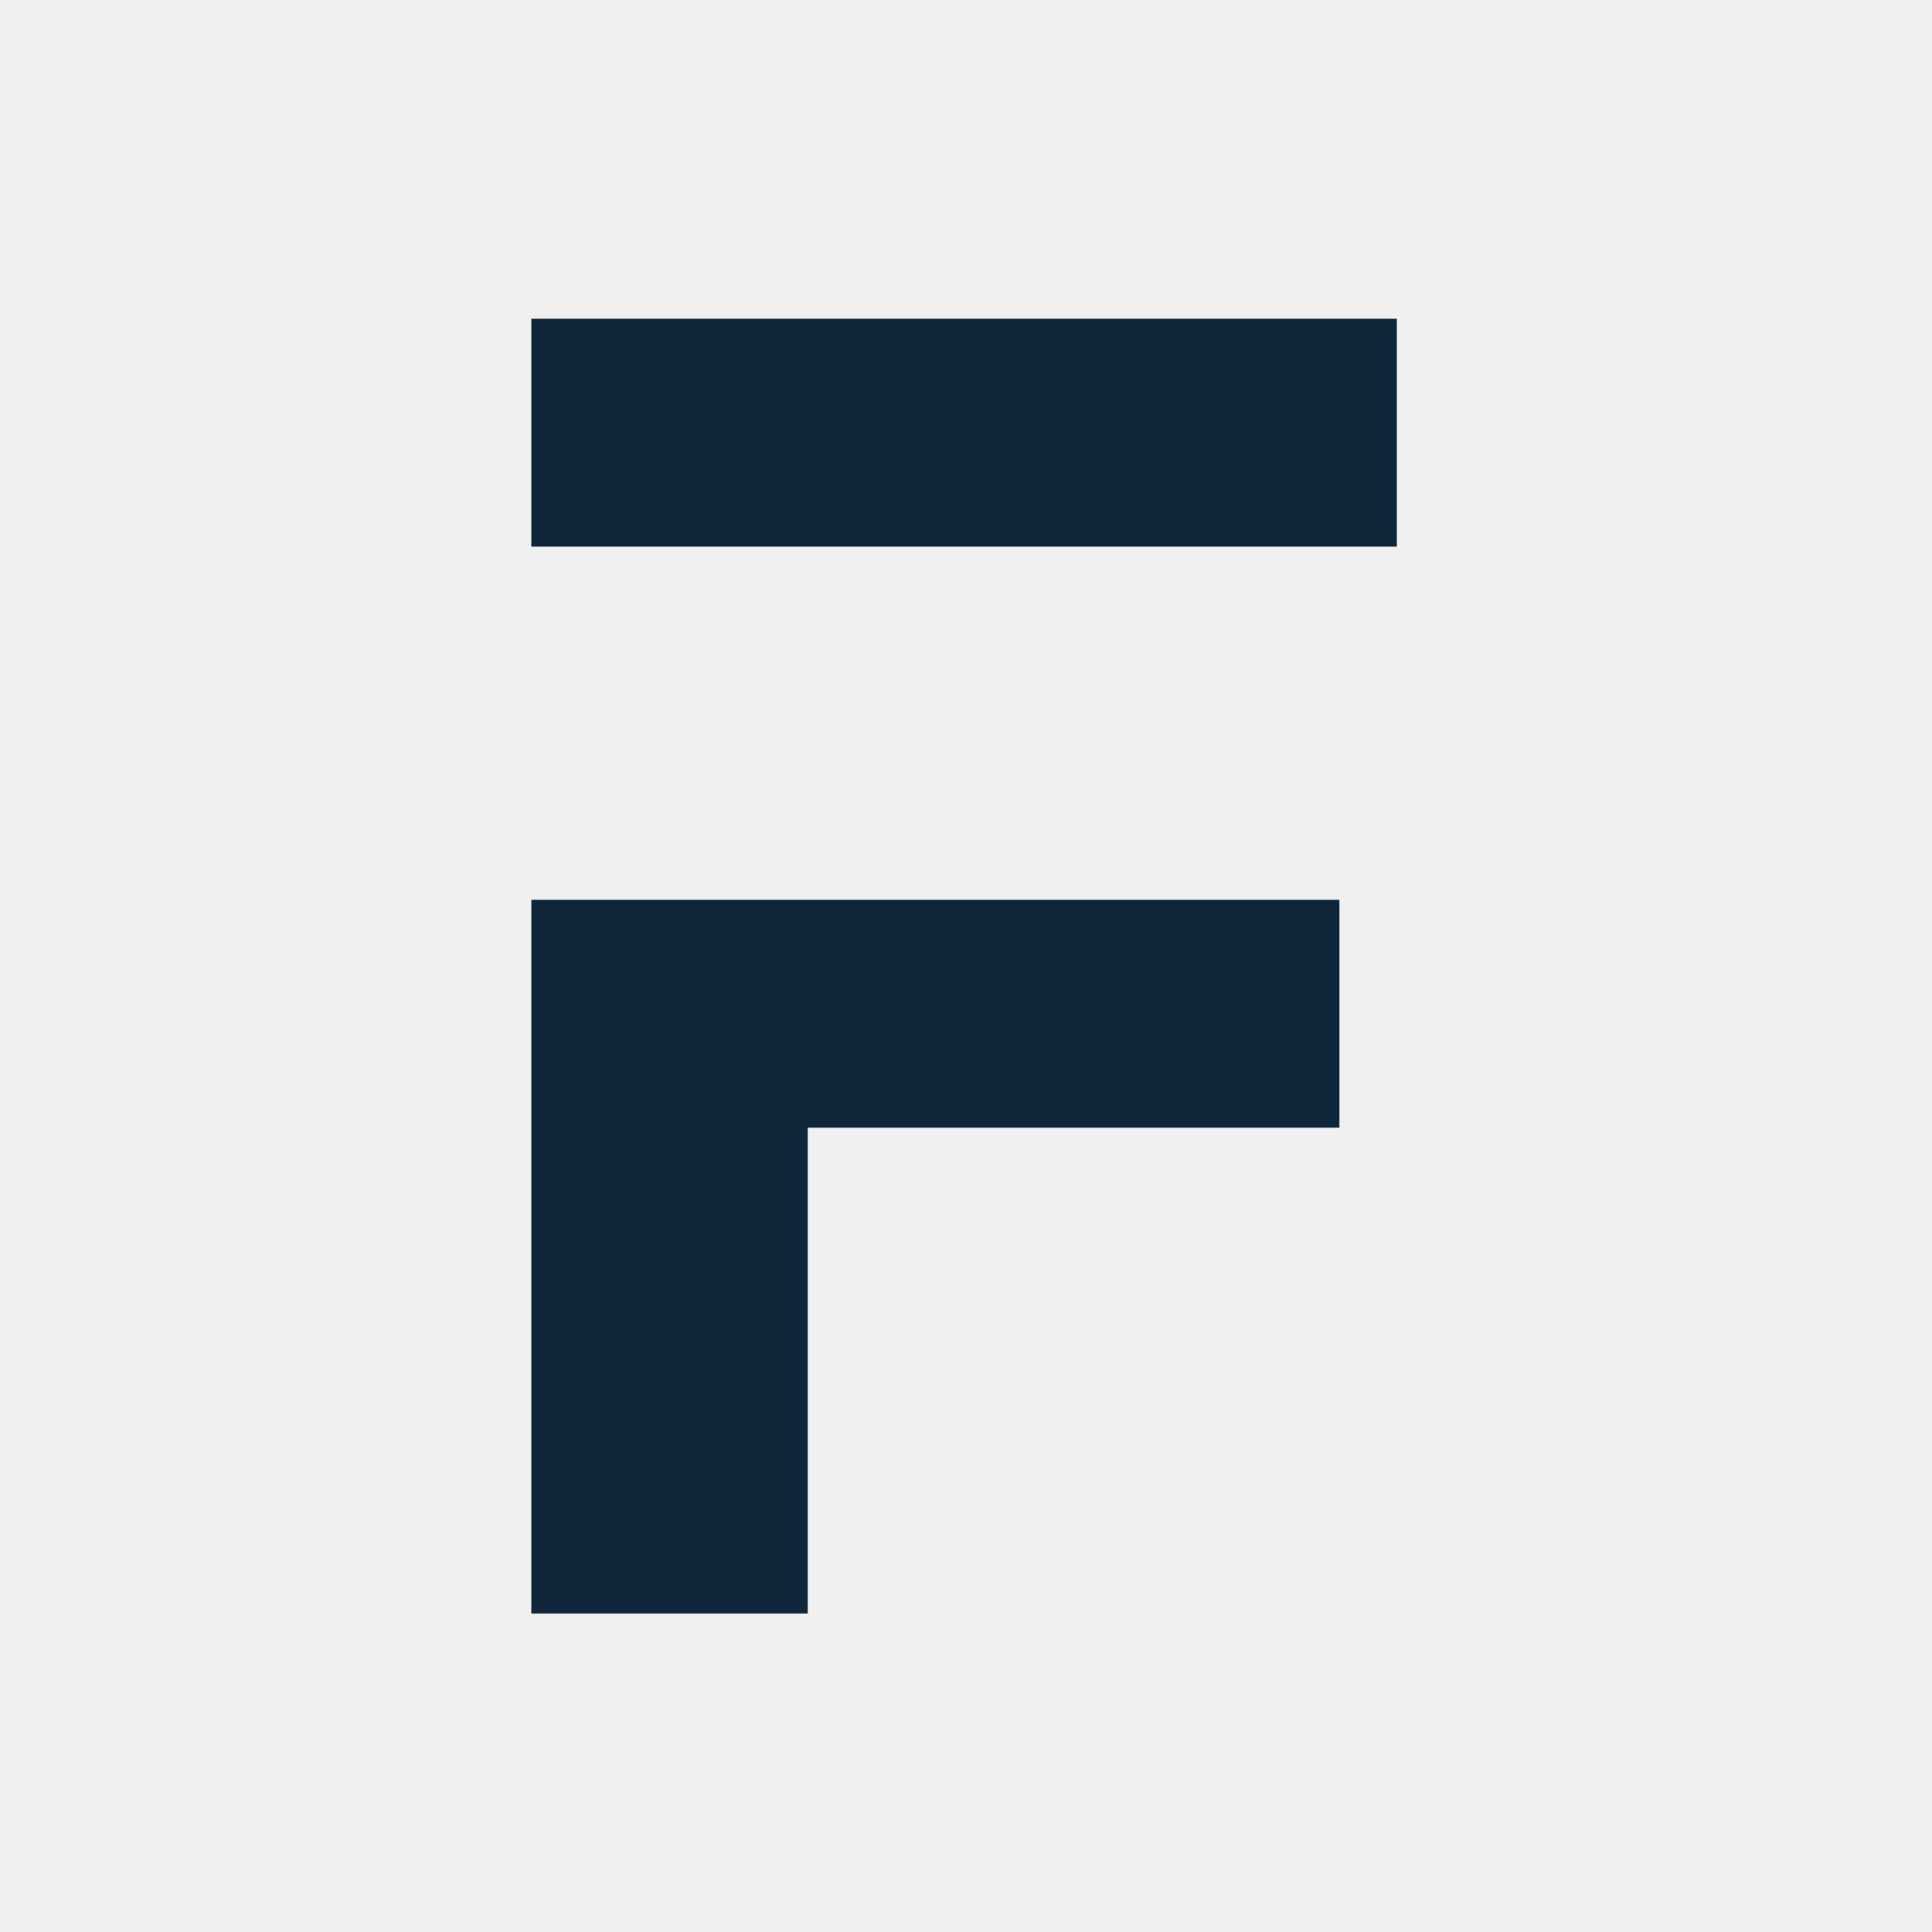
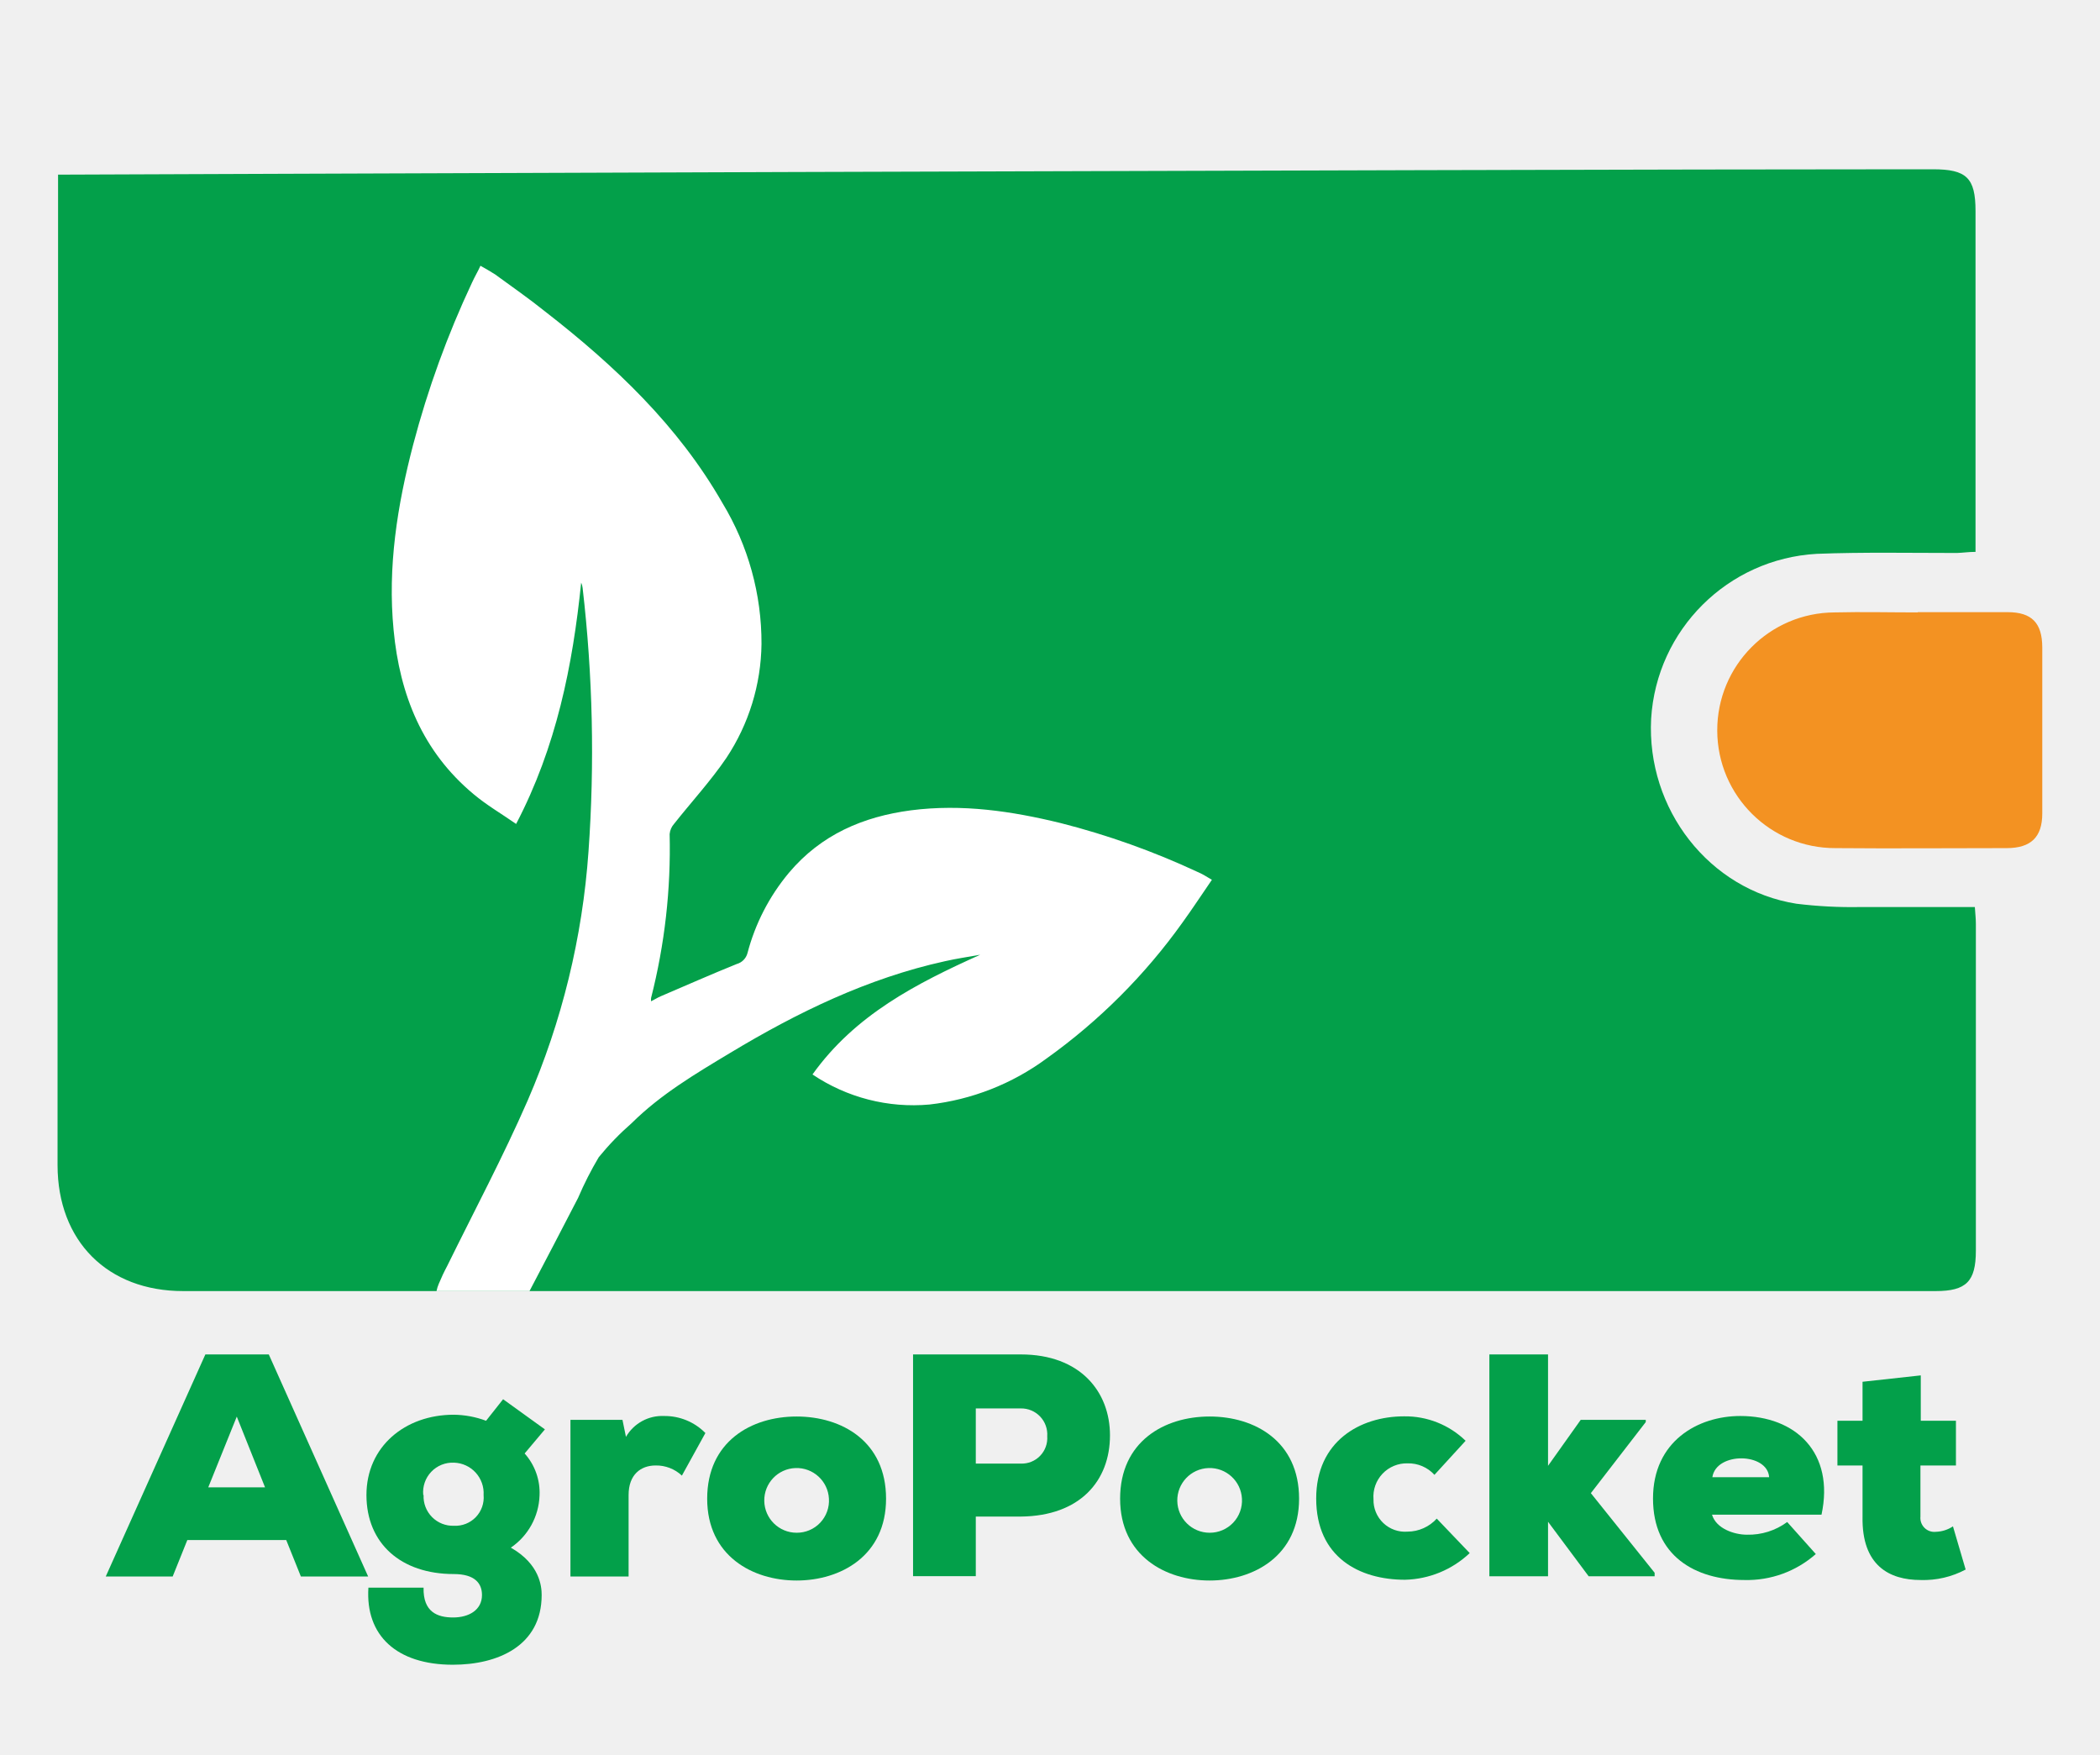
- <svg xmlns="http://www.w3.org/2000/svg" width="400px" height="400px" viewBox="0 0 400 400" version="1.1">
-   <style>
- 		polygon {
- 			fill: #0E253A;
- 		}
- 		@media (prefers-color-scheme: dark) {
- 			polygon {
- 				fill: #0089FF;
- 			}
- 		}
+ <svg xmlns="http://www.w3.org/2000/svg" id="Guides" viewBox="0 0 246.65 206.1">
+   <defs>
+     <style>
+       .cls-1 {
+         fill: #03a04a;
+       }
+ 
+       .cls-2 {
+         fill: #fff;
+       }
+ 
+       .cls-3 {
+         fill: #f39222;
+       }
    </style>
-   <g id="Artboard" stroke="none" stroke-width="1" fill="none" fill-rule="evenodd">
-     <g id="favicon" transform="translate(110, 66)" fill="#0089FF" fill-rule="nonzero">
-       <polygon id="Path" points="0 0 0 47.181 57.228 47.181 167.313 47.181 179.204 47.181 179.204 0" />
-       <polygon id="Path" points="0 120.297 0 268.053 57.228 268.053 57.228 167.478 167.313 167.478 167.313 120.297 57.228 120.297" />
+   </defs>
+   <g>
+     <g>
+       <path class="cls-1" d="M33.62,180.86H22l-1.72,4.28H12.42l11.7-26.08h7.45l11.67,26.08h-7.9Zm-5.81-14.5-3.35,8.31h6.67Z" />
+       <path class="cls-1" d="M49.75,186.45c-.07,2.87,1.64,3.5,3.47,3.5s3.39-.86,3.39-2.64c0-1.35-.82-2.46-3.32-2.46-6.18,0-10.25-3.58-10.25-9.28s4.55-9.43,10.25-9.43a11.16,11.16,0,0,1,3.8.71c.64-.82,1.38-1.75,2-2.53L64,167.86l-2.38,2.83a6.91,6.91,0,0,1,1.75,4.95A7.73,7.73,0,0,1,60,181.75c3.4,1.94,3.62,4.55,3.62,5.56,0,6-5.18,8.19-10.43,8.19-6.6,0-10.29-3.43-9.92-9.05Zm0-10.88a3.45,3.45,0,0,0,3.58,3.61,3.32,3.32,0,0,0,3.47-3.61,3.59,3.59,0,0,0-3.47-3.8A3.47,3.47,0,0,0,49.71,175.57Z" />
+       <path class="cls-1" d="M73.11,166.74l.41,2A4.92,4.92,0,0,1,78,166.29a6.7,6.7,0,0,1,4.85,2l-2.76,5A4.39,4.39,0,0,0,77,172.1c-1.72,0-3.17,1.05-3.17,3.47v9.57H67v-18.4Z" />
+       <path class="cls-1" d="M104.07,176c0,6.71-5.33,9.61-10.51,9.61s-10.5-2.9-10.5-9.61,5.18-9.65,10.5-9.65S104.07,169.27,104.07,176Zm-6.71,0a3.8,3.8,0,1,0-3.8,4A3.77,3.77,0,0,0,97.36,176Z" />
+       <path class="cls-1" d="M114.61,178.1v7h-7.37V159.06H119.9c7,0,10.47,4.4,10.47,9.5,0,5.33-3.5,9.47-10.47,9.54Zm0-6.22h5.29a3,3,0,0,0,3.1-3.21,3.06,3.06,0,0,0-3.1-3.27h-5.29Z" />
+       <path class="cls-1" d="M152.58,176c0,6.71-5.33,9.61-10.51,9.61s-10.51-2.9-10.51-9.61,5.18-9.65,10.51-9.65S152.58,169.27,152.58,176Zm-6.71,0a3.8,3.8,0,1,0-3.8,4A3.78,3.78,0,0,0,145.87,176Z" />
+       <path class="cls-1" d="M172.62,182.39a11.44,11.44,0,0,1-7.6,3.13c-5.37,0-10.43-2.65-10.43-9.54,0-6.71,5.14-9.65,10.32-9.65a10.17,10.17,0,0,1,7.23,2.87l-3.66,4a4.13,4.13,0,0,0-3.16-1.35,3.91,3.91,0,0,0-4,4.22,3.71,3.71,0,0,0,4,3.8,4.67,4.67,0,0,0,3.43-1.53Z" />
+       <path class="cls-1" d="M181.82,159.06v13.08l3.84-5.4h7.64V167l-6.45,8.35,7.49,9.35v.41h-7.75l-4.77-6.4v6.4h-6.89V159.06Z" />
+       <path class="cls-1" d="M213.94,177.88H201.08c.49,1.64,2.61,2.35,4.1,2.35a7.65,7.65,0,0,0,4.73-1.49l3.36,3.76a12.18,12.18,0,0,1-8.39,3.05c-5.81,0-10.73-2.86-10.73-9.57s5.25-9.69,10.25-9.69C210.92,166.29,215.5,170.61,213.94,177.88Zm-6.15-4.4c-.19-2.91-6.22-3-6.67,0Z" />
+       <path class="cls-1" d="M225.6,161.52v5.33h4.13v5.25h-4.17v6a1.64,1.64,0,0,0,1.82,1.79,3.83,3.83,0,0,0,2-.64l1.49,5.07a10.51,10.51,0,0,1-5.29,1.23c-3.66,0-6.93-1.68-6.82-7.45v-6h-2.95v-5.25h2.95v-4.58Z" />
    </g>
+     <path class="cls-1" d="M232.07,108.47q0,19.22,0,38.41c0,3.61-1.13,4.74-4.72,4.74H21.51c-8.89,0-14.74-5.88-14.75-14.78l0-26.69.06-69,0-20.64c1,0,40.25-.16,86.41-.31,48.22-.15,104-.32,131.8-.32h2c3.94,0,5,1,5,4.9,0,6.57,0,13.13,0,19.71V64.81c-.79,0-1.5.11-2.2.13-5.5,0-11-.11-16.45.1A20.65,20.65,0,0,0,193.93,84.4c-.56,10.63,6.82,20.11,17.06,21.73a53.47,53.47,0,0,0,7.49.39c4.46,0,8.91,0,13.47,0C232,107.29,232.07,107.88,232.07,108.47Z" />
+     <path class="cls-2" d="M142.34,103.32c-1.15,1.67-2.24,3.34-3.44,5a68.67,68.67,0,0,1-16,16,28.6,28.6,0,0,1-13.73,5.39,21.17,21.17,0,0,1-13.74-3.53c5-7,12.19-10.68,19.7-14.06-1.38.25-2.77.45-4.14.76-9.07,2-17.31,6-25.23,10.77-4.06,2.44-8.15,4.86-11.56,8.24a32.82,32.82,0,0,0-3.87,4,40.45,40.45,0,0,0-2.43,4.78C66,144.34,64.1,148,62.19,151.62H51.27a4.29,4.29,0,0,1,.26-.84,23.2,23.2,0,0,1,1-2.12c3.18-6.47,6.57-12.83,9.45-19.43A89.2,89.2,0,0,0,69.12,100a165.87,165.87,0,0,0-.69-30.95,2,2,0,0,0-.17-.63c-1,9.75-2.91,19.29-7.64,28.34-1.74-1.21-3.48-2.22-5-3.5-6-5-8.67-11.67-9.39-19.27-.72-7.41.43-14.63,2.3-21.78a111.27,111.27,0,0,1,6.9-19c.31-.69.7-1.33,1-2,.57.31,1.13.65,1.7,1,2,1.46,4,2.85,5.88,4.36C72.2,42.93,79.66,50,84.85,59.07a31.72,31.72,0,0,1,4.59,16.56A24.73,24.73,0,0,1,85.32,89c-1.84,2.71-4.1,5.16-6.14,7.74a2.08,2.08,0,0,0-.53,1.21,70.92,70.92,0,0,1-2.18,19.25,2.18,2.18,0,0,0,0,.39c.42-.21.76-.43,1.13-.59,3-1.28,5.93-2.58,8.93-3.79a1.8,1.8,0,0,0,1.26-1.27,24.33,24.33,0,0,1,4.86-9.43C96.44,98,101.39,95.9,107,95.16c6-.77,11.83.09,17.62,1.51a91.12,91.12,0,0,1,16,5.71C141.22,102.63,141.7,102.94,142.34,103.32Z" />
+     <path class="cls-3" d="M225.24,71.89c3.52,0,7,0,10.56,0,2.84,0,4.06,1.27,4.07,4.13q0,9.75,0,19.51c0,2.78-1.33,4.06-4.16,4.07-6.71,0-13.41.06-20.12,0a13.84,13.84,0,0,1-.11-27.68c3.25-.08,6.5,0,9.76,0Z" />
  </g>
</svg>
